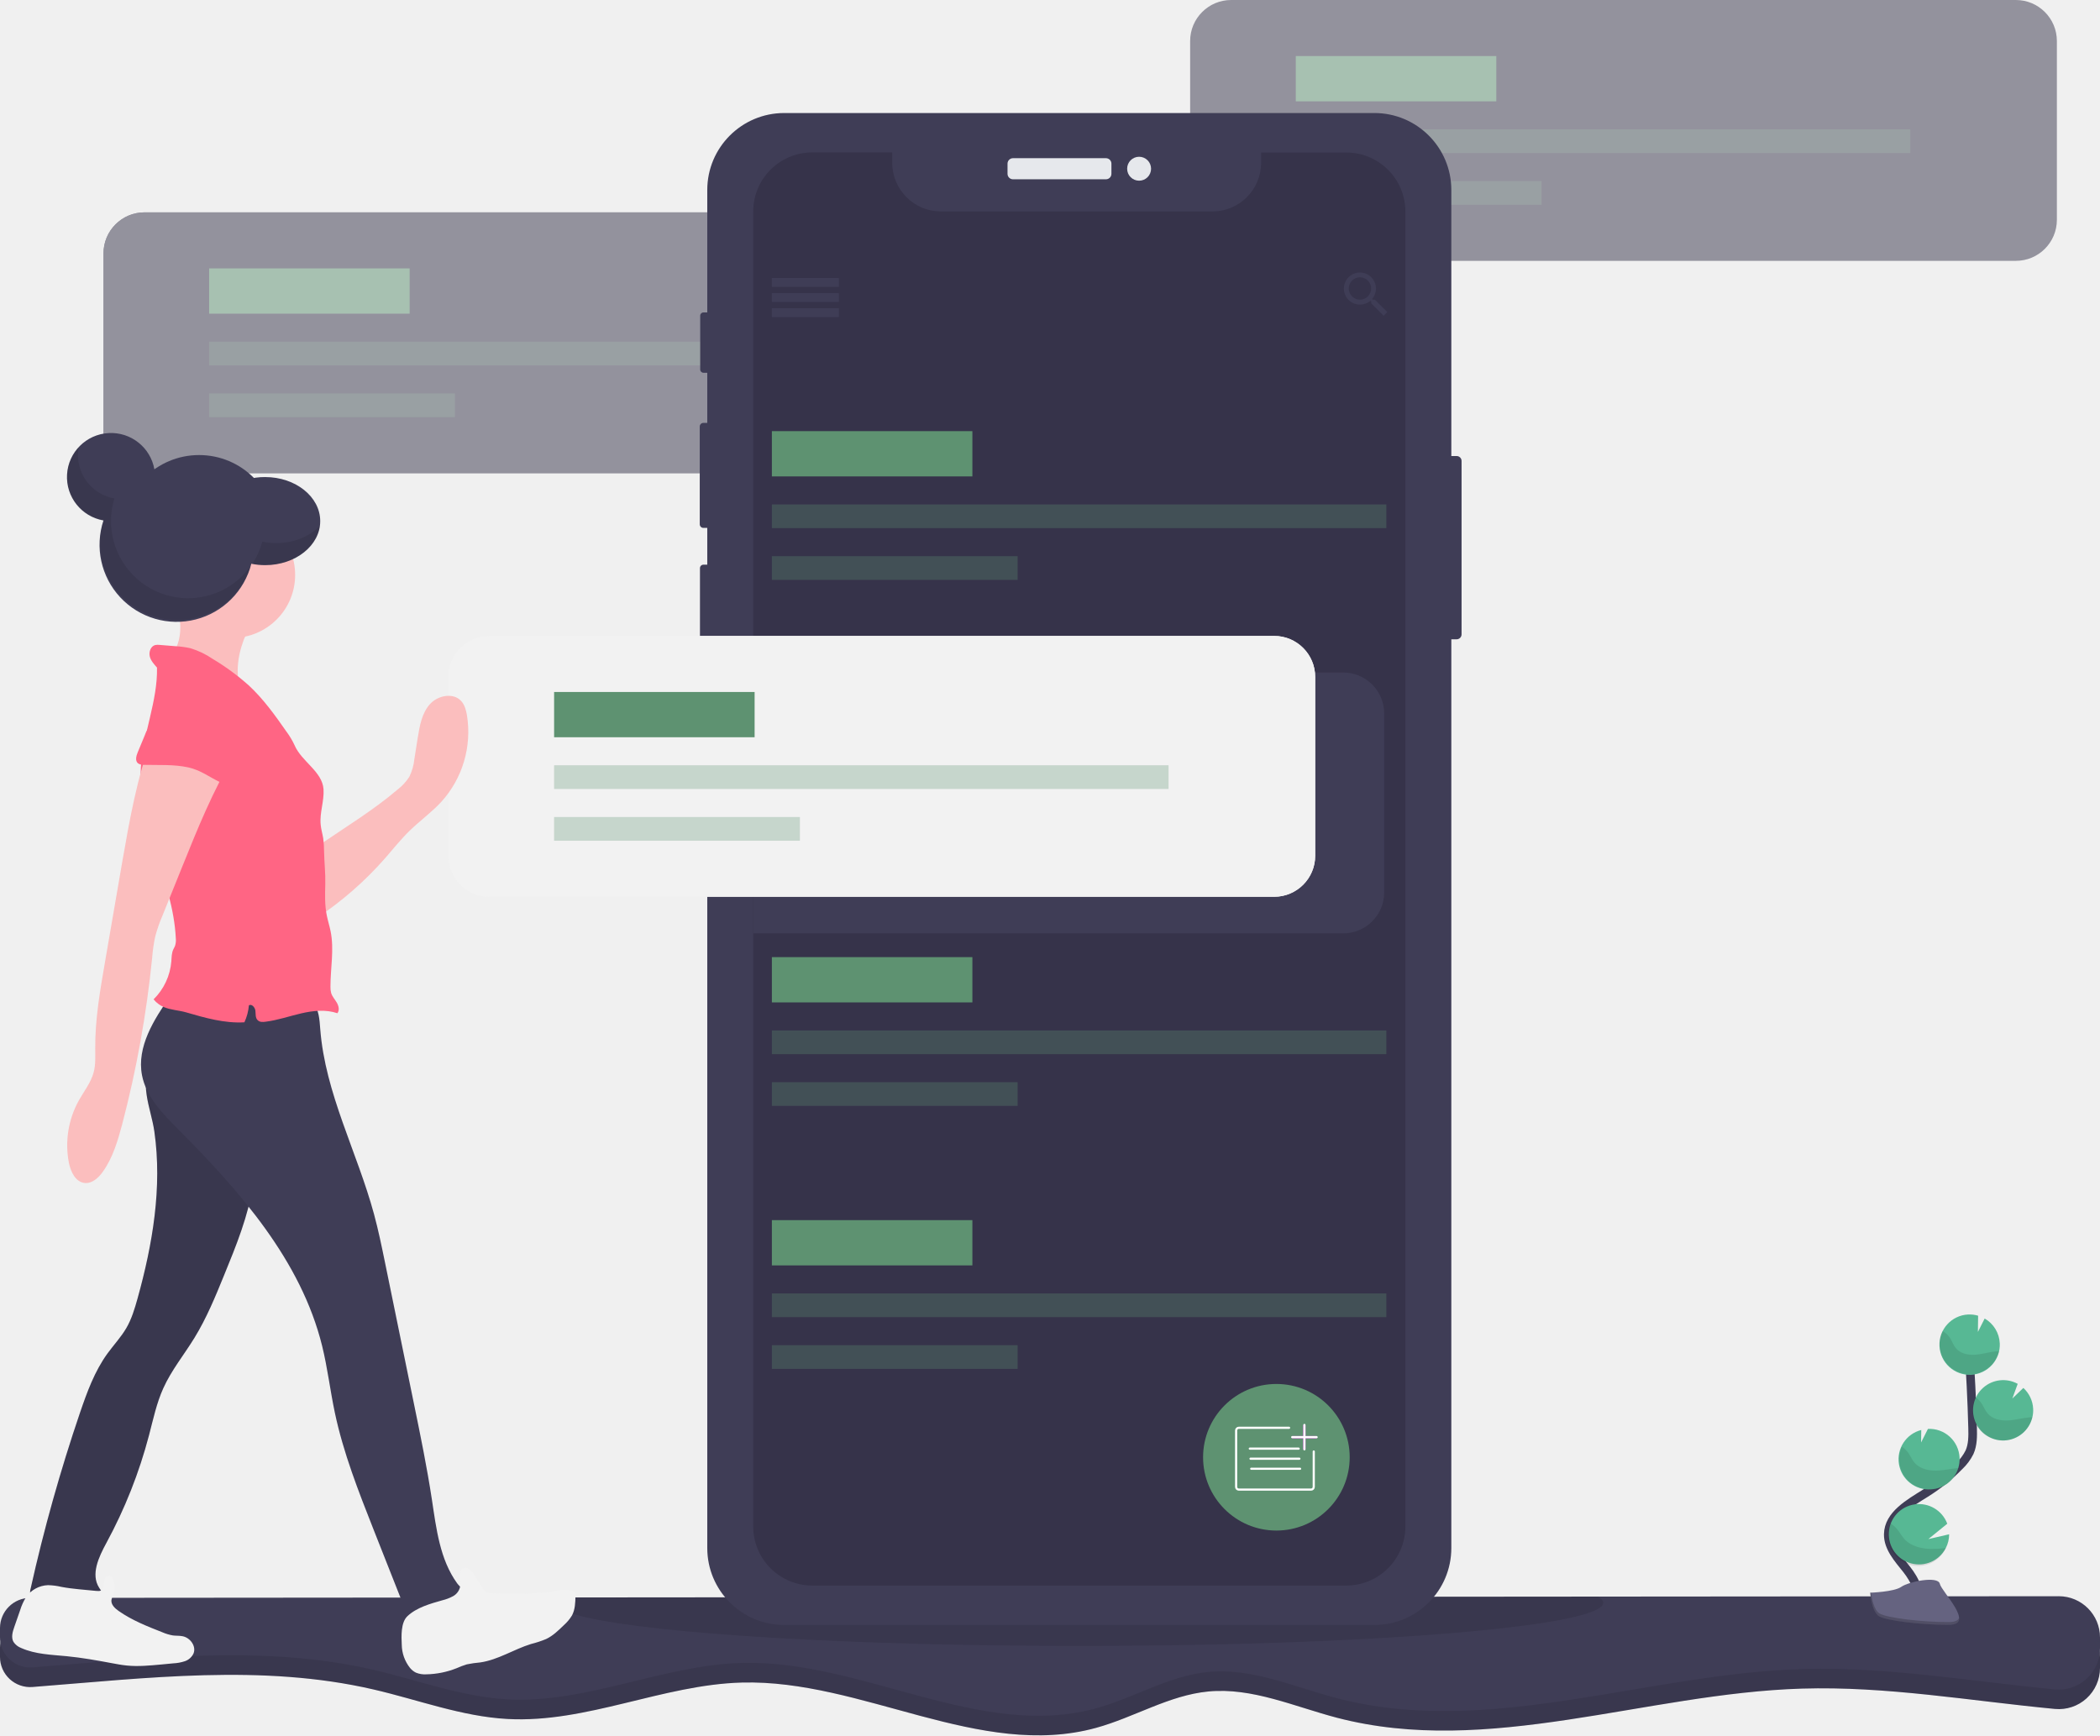
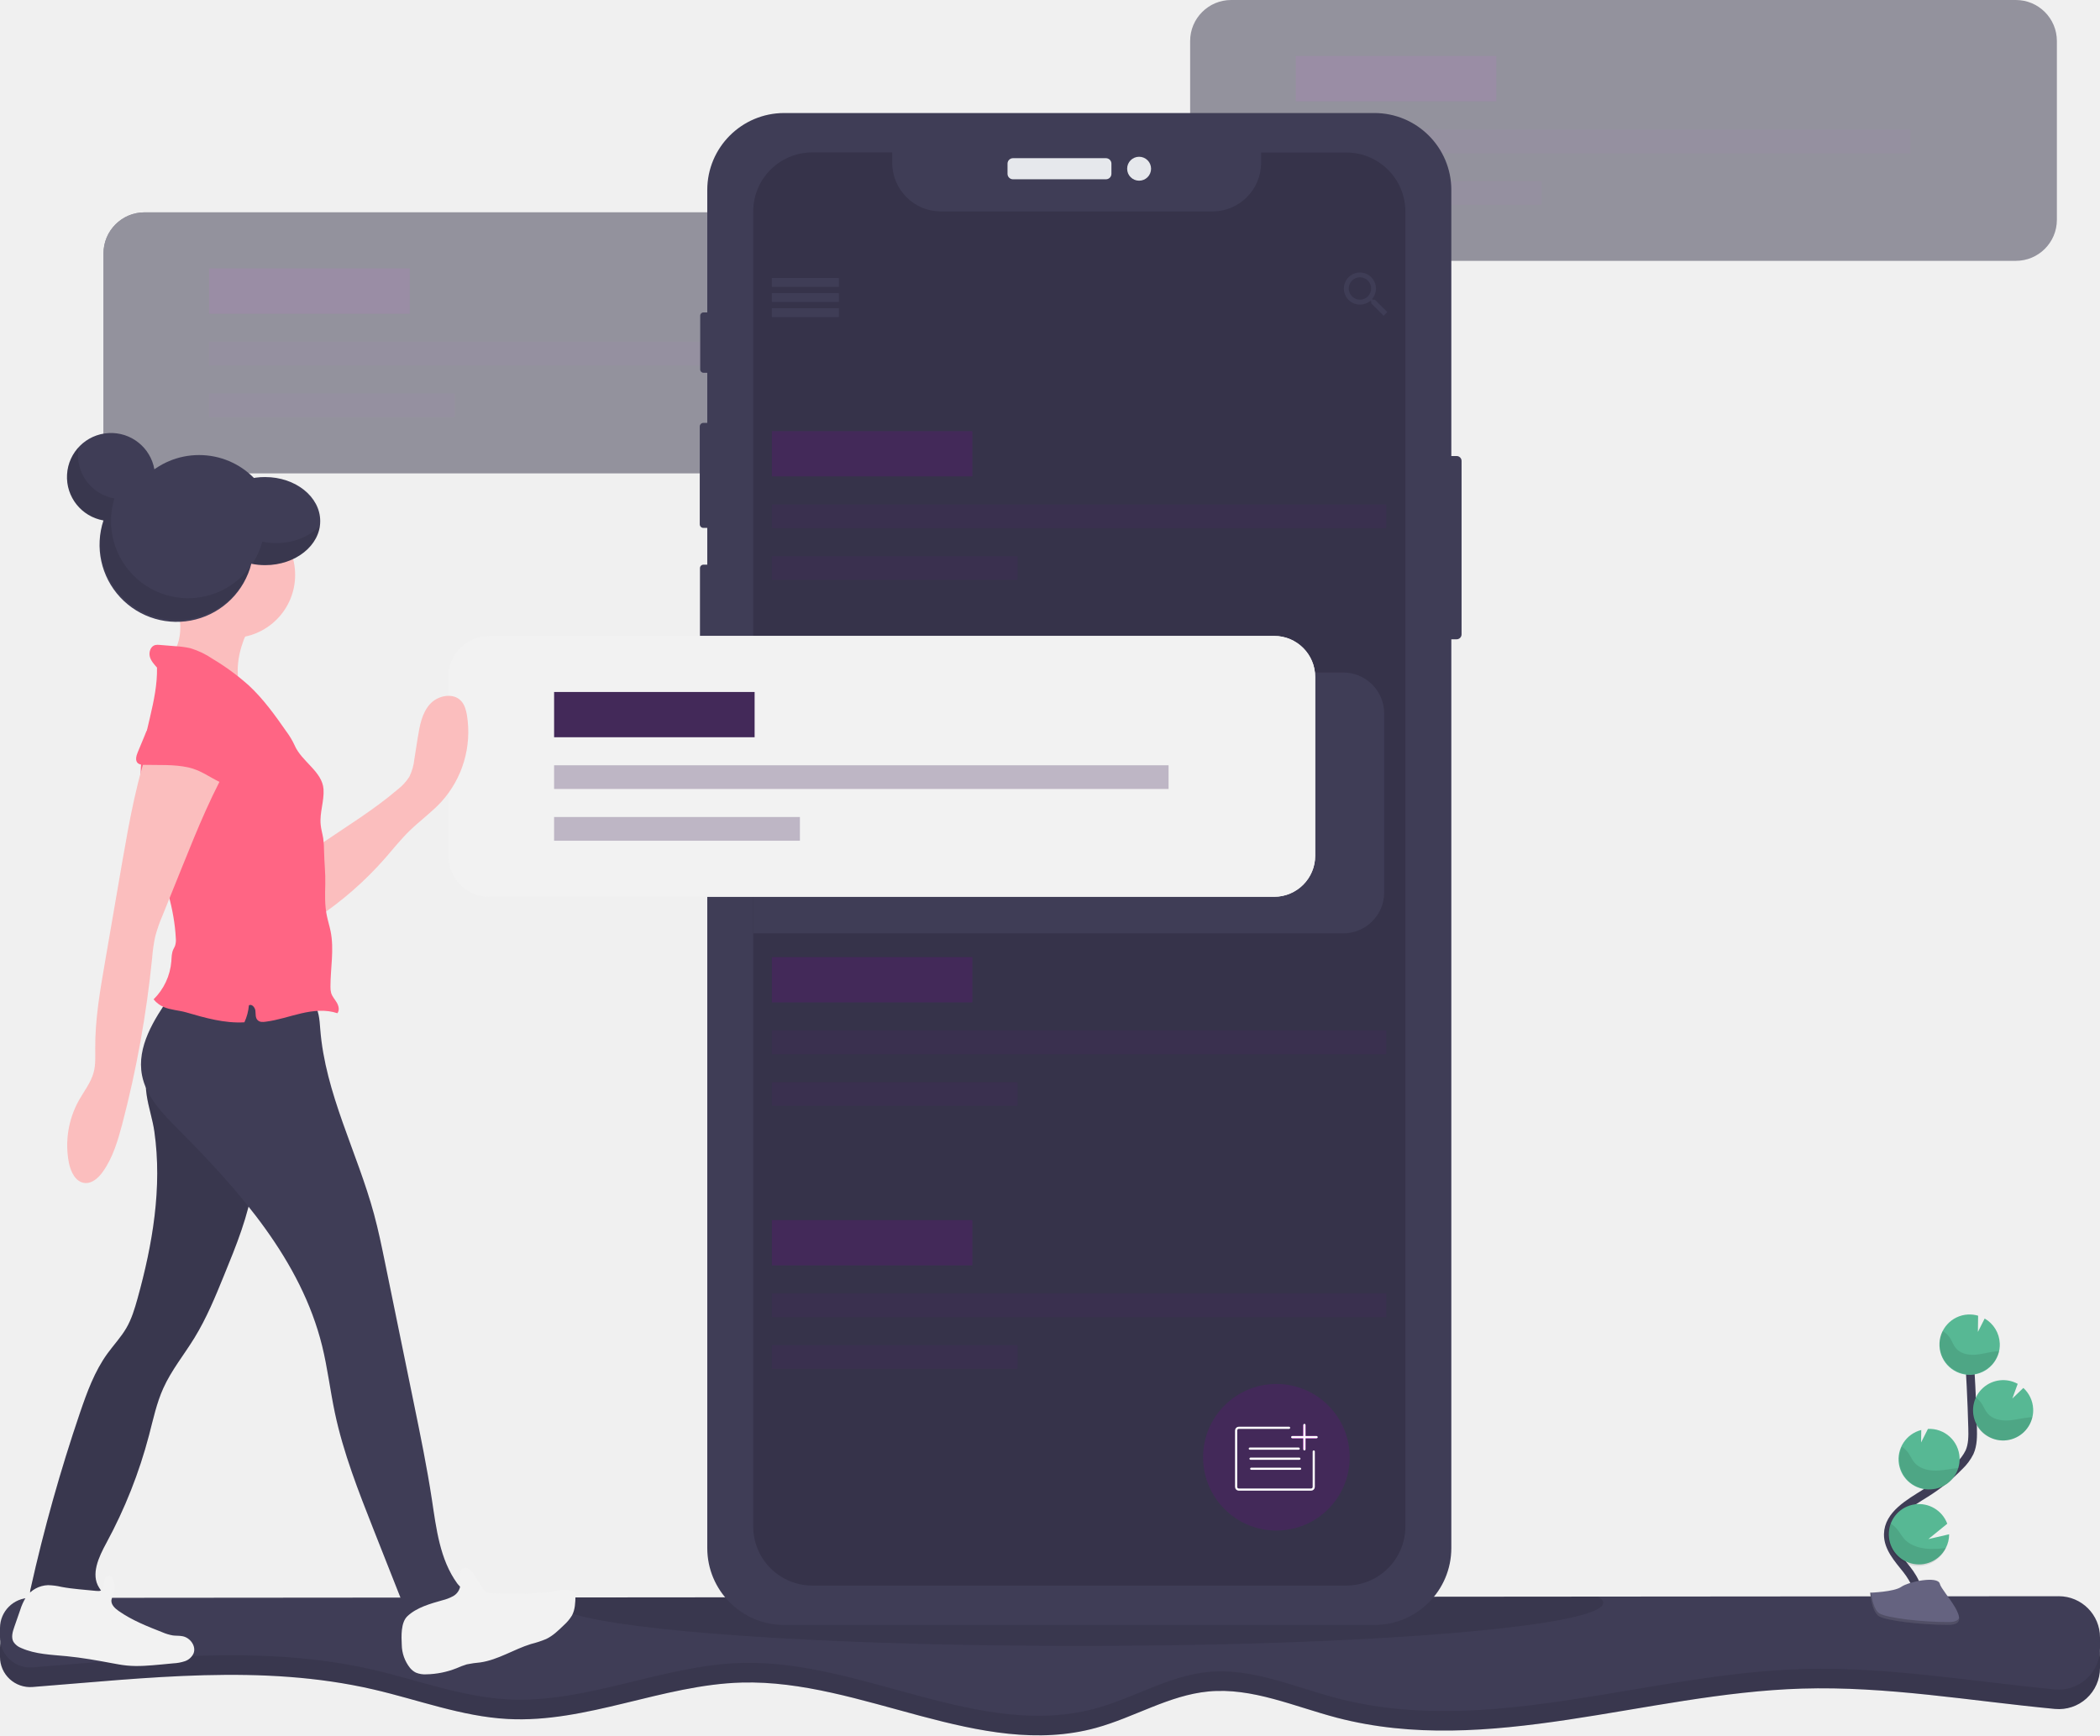
<svg xmlns="http://www.w3.org/2000/svg" data-name="Layer 1" width="974" height="805.02" viewBox="0 0 974 805.02">
  <path d="M974 768.75v5a19.11 19.11 0 01-20.91 19c-39.15-3.72-78.12-10.64-117.4-9.43-72.42 2.21-145.44 31.83-215.54 13.53-19.77-5.16-39.32-14.13-59.66-12.2-18.25 1.73-34.49 12.05-52.17 16.89C454.55 816.3 399.8 779 344.06 780.51c-36.74 1-71.92 18.89-108.62 16.9-21.27-1.14-41.53-8.92-62.28-13.71-51.66-11.94-104.86-5.27-158.09-1.13A14 14 0 010 768.64v-4.28a14 14 0 0114-14l940.92-.76A19.11 19.11 0 01974 768.75z" fill="#3f3d56" />
  <path d="M974 768.75v5a19.11 19.11 0 01-20.91 19c-39.15-3.72-78.12-10.64-117.4-9.43-72.42 2.21-145.44 31.83-215.54 13.53-19.77-5.16-39.32-14.13-59.66-12.2-18.25 1.73-34.49 12.05-52.17 16.89C454.55 816.3 399.8 779 344.06 780.51c-36.74 1-71.92 18.89-108.62 16.9-21.27-1.14-41.53-8.92-62.28-13.71-51.66-11.94-104.86-5.27-158.09-1.13A14 14 0 010 768.64v-4.28a14 14 0 0114-14l940.92-.76A19.11 19.11 0 01974 768.75z" opacity=".1" />
  <path d="M974 759.61v5a20.39 20.39 0 01-.11 2.08 19.11 19.11 0 01-20.8 17c-39.15-3.73-78.12-10.65-117.4-9.44-72.42 2.22-145.44 31.84-215.54 13.53-19.77-5.16-39.32-14.13-59.66-12.2-18.25 1.73-34.49 12.05-52.17 16.9-53.77 14.72-108.52-22.58-164.26-21.08-36.74 1-71.92 18.89-108.62 16.91-21.27-1.15-41.53-8.92-62.28-13.72-51.65-11.93-104.86-5.26-158.09-1.12a14 14 0 01-14.86-11.5 13.7 13.7 0 01-.21-2.46v-4.28a14 14 0 0114-14l235.83-.19 481.81-.4 223.28-.18A19.11 19.11 0 01974 759.61z" fill="#3f3d56" />
  <path d="M743.59 743.51c0 2.21-4.36 4.33-12.4 6.32-32.19 7.95-123.19 13.68-230.6 13.68-105.67 0-195.58-5.55-229-13.31-9-2.09-14-4.34-14-6.69 0-.82.6-1.63 1.78-2.43l481.81-.4c1.59.93 2.41 1.83 2.41 2.83z" opacity=".1" />
  <g opacity=".5">
    <rect x="552" width="402" height="121" rx="19.03" fill="#36334a" />
-     <path fill="#5e9271" d="M601 26h93v21h-93z" />
-     <path fill="#5e9271" opacity=".3" d="M601 60h285v11H601zm0 24h114v11H601z" />
+     <path fill="#432959" d="M601 26h93v21h-93z" />
+     <path fill="#432959" opacity=".3" d="M601 60h285v11H601zm0 24h114v11H601z" />
  </g>
  <g opacity=".5">
    <rect x="48" y="98.51" width="402" height="121" rx="19.03" fill="#36334a" />
    <path fill="#36334a" d="M97 124.51h93v21H97zm0 34h285v11H97zm0 24h114v11H97z" />
    <rect x="48" y="98.51" width="402" height="121" rx="19.03" fill="#36334a" />
-     <path fill="#5e9271" d="M97 124.51h93v21H97z" />
-     <path fill="#5e9271" opacity=".3" d="M97 158.51h285v11H97zm0 24h114v11H97z" />
+     <path fill="#432959" d="M97 124.51h93v21H97z" />
+     <path fill="#432959" opacity=".3" d="M97 158.51h285v11H97zm0 24h114v11H97z" />
  </g>
  <rect x="667.58" y="211.54" width="10.31" height="85.02" rx="2.29" fill="#3f3d56" />
  <rect x="324.76" y="144.93" width="5.79" height="27.99" rx="1.5" fill="#3f3d56" />
  <rect x="324.55" y="196.17" width="6.52" height="48.72" rx="1.69" fill="#3f3d56" />
  <rect x="324.65" y="261.94" width="6.21" height="49.14" rx="1.61" fill="#3f3d56" />
  <rect x="328.04" y="52.43" width="345.1" height="701.37" rx="35.69" fill="#3f3d56" />
  <rect x="467.3" y="73.38" width="48.19" height="9.79" rx="2.54" fill="#e6e8ec" />
  <circle cx="528.33" cy="78.27" r="5.55" fill="#e6e8ec" />
  <path d="M651.83 98.11v610a27.41 27.41 0 01-27.41 27.4H376.76a27.41 27.41 0 01-27.41-27.4v-610a27.41 27.41 0 0127.41-27.41h37.06v4.81a22.58 22.58 0 0022.57 22.57h126a22.57 22.57 0 0022.52-22.57v-4.76h39.51a27.41 27.41 0 0127.41 27.36z" fill="#36334a" />
  <path fill="#3f3d56" d="M358 129h31v4h-31zm0 7h31v4h-31zm0 7h31v4h-31z" />
  <path fill="#3f3d56" d="M358 129h31v4h-31zm0 7h31v4h-31zm0 7h31v4h-31zm279.66-4h-.91l-.35-.29a7.61 7.61 0 001.78-4.89 7.44 7.44 0 10-7.4 7.48 7.73 7.73 0 004.88-1.78l.34.29v.92l5.74 5.75 1.72-1.72zm-6.88 0a5.18 5.18 0 115.16-5.18 5.15 5.15 0 01-5.16 5.18z" />
-   <path fill="#5e9271" d="M358 200h93v21h-93z" />
-   <path fill="#5e9271" opacity=".3" d="M358 234h285v11H358zm0 24h114v11H358z" />
-   <path fill="#5e9271" d="M358 444h93v21h-93z" />
-   <path fill="#5e9271" opacity=".3" d="M358 478h285v11H358zm0 24h114v11H358z" />
-   <path fill="#5e9271" d="M358 566h93v21h-93z" />
-   <path fill="#5e9271" opacity=".3" d="M358 600h285v11H358zm0 24h114v11H358z" />
-   <circle cx="592" cy="676" r="34" fill="#5e9271" />
+   <path fill="#432959" d="M358 200h93v21h-93z" />
+   <path fill="#432959" opacity=".3" d="M358 234h285v11H358zm0 24h114v11H358z" />
+   <path fill="#432959" d="M358 444h93v21h-93z" />
+   <path fill="#432959" opacity=".3" d="M358 478h285v11H358zm0 24h114v11H358z" />
+   <path fill="#432959" d="M358 566h93v21h-93z" />
+   <path fill="#432959" opacity=".3" d="M358 600h285v11H358zm0 24h114v11H358z" />
+   <circle cx="592" cy="676" r="34" fill="#432959" />
  <path d="M609.33 673.32v16.43a1.25 1.25 0 01-1.25 1.25h-33.5a1.25 1.25 0 01-1.25-1.25v-26.17a1.25 1.25 0 011.25-1.25h23.31M579.67 672h22.66M580 676.67h22.67m-22.34 4.66H603" fill="none" stroke="#fff" stroke-linecap="round" stroke-miterlimit="10" />
  <path fill="none" stroke="#f0f" stroke-miterlimit="10" d="M605 661v11.33m5.67-5.66h-11.34" />
  <path fill="none" stroke="#fff" stroke-linecap="round" stroke-miterlimit="10" d="M605 661v11.33m5.67-5.66h-11.34" />
  <path d="M888.6 745.17c3-5.51-.4-12.27-4.29-17.18s-8.61-10-8.51-16.29c.15-9 9.7-14.31 17.33-19.09a84 84 0 0015.56-12.51 22.8 22.8 0 004.78-6.4c1.58-3.52 1.54-7.52 1.44-11.37q-.51-19.26-1.91-38.49" fill="none" stroke="#3f3d56" stroke-miterlimit="10" stroke-width="4" />
  <path d="M927.51 623.14a14 14 0 00-7-11.5l-3.14 6.22.1-7.53a14.22 14.22 0 00-4.63-.56 14 14 0 1014.68 13.37zm-25.03 94.99a14 14 0 11.68-11.3l-8.77 7.13 9.65-2.23a14 14 0 01-1.56 6.4zm-6.93-27.25a14 14 0 01-4.45-27.53l-.08 5.78 3.18-6.29a14 14 0 0114.67 13.36 13.84 13.84 0 01-.6 4.79 14 14 0 01-12.72 9.89zm34.07-22.67a14 14 0 116.21-26.27l-2.48 6.8 5.1-4.9a14 14 0 014.55 9.67 13.79 13.79 0 01-.35 3.87 14 14 0 01-13.03 10.83z" fill="#57b894" />
  <path d="M925.62 626.88c-3.24.35-6.39 1.36-9.64 1.56s-6.82-.57-8.88-3.1c-1.1-1.36-1.66-3.08-2.59-4.57a10 10 0 00-3.54-3.33 14 14 0 1026.24 9.32q-.79.03-1.59.12zm4 41.33a14 14 0 01-13.35-20 10.37 10.37 0 012.82 2.82c1 1.51 1.61 3.26 2.78 4.64 2.19 2.57 5.92 3.41 9.31 3.26s6.66-1.12 10-1.43c.47 0 .94-.07 1.42-.08a14 14 0 01-12.98 10.79zm-34.07 22.67a14 14 0 01-13.46-19.76 11.48 11.48 0 013 2.85c1.09 1.54 1.77 3.32 3.05 4.74 2.37 2.63 6.35 3.56 9.93 3.48s6.83-.93 10.28-1.2a14 14 0 01-12.8 9.89zm6.93 27.25a14.017 14.017 0 01-25.59-11.45 13.84 13.84 0 013.08 2.75c1.34 1.62 2.22 3.47 3.76 5 2.87 2.82 7.5 4 11.63 4.09a60 60 0 007.12-.39z" opacity=".1" />
  <path d="M867.43 738.82s11.08-.34 14.42-2.72 17-5.21 17.86-1.4 16.65 19 4.15 19.06-29.06-1.94-32.4-4-4.03-10.94-4.03-10.94z" fill="#656380" />
  <path d="M904.08 752.44c-12.51.1-29.06-1.95-32.39-4-2.54-1.55-3.55-7.09-3.89-9.65h-.37s.7 8.94 4 11 19.89 4.07 32.4 4c3.61 0 4.85-1.31 4.78-3.21-.47 1.12-1.84 1.83-4.53 1.86z" opacity=".2" />
  <path d="M642 331.03v82.94a19 19 0 01-19 19H349.35v-121H623a19 19 0 0119 19.06z" fill="#3f3d56" />
  <rect x="208" y="295" width="402" height="121" rx="19.03" fill="#f2f2f2" />
  <rect x="208" y="295" width="402" height="121" rx="19.03" fill="#f2f2f2" />
-   <path fill="#5e9271" d="M257 321h93v21h-93z" />
-   <path fill="#5e9271" opacity=".3" d="M257 355h285v11H257zm0 24h114v11H257z" />
+   <path fill="#432959" d="M257 321h93v21h-93z" />
+   <path fill="#432959" opacity=".3" d="M257 355h285v11H257zm0 24h114v11H257z" />
  <circle cx="92.34" cy="246.84" r="35.75" fill="#3f3d56" />
  <path d="M71.6 524.94c3.69 25.89-.81 52.29-7.82 77.48-1.31 4.69-2.72 9.42-5.17 13.63s-5.86 7.83-8.74 11.79c-6 8.26-9.52 18-12.81 27.64a779.65 779.65 0 00-22.82 81.32 5.57 5.57 0 000 3.47c.87 2 3.51 2.26 5.68 2.25l28.06-.15c1-1.92-.85-4-2-5.84-4-6.22-.16-14.3 3.37-20.81a223.74 223.74 0 0019.78-50c1.92-7.33 3.48-14.82 6.6-21.73 3.77-8.38 9.68-15.59 14.48-23.43 5.58-9.11 9.65-19 13.69-28.93 5.64-13.78 11.33-27.73 13.55-42.45 2.09-13.82 1.06-27.9-.3-41.81a2.64 2.64 0 00-3.06-3l-37.65-1.94c-7.76-.4-9.6-2.1-8.42 5.52.82 5.69 2.76 11.23 3.58 16.99z" fill="#3f3d56" />
  <path d="M71.6 524.94c3.69 25.89-.81 52.29-7.82 77.48-1.31 4.69-2.72 9.42-5.17 13.63s-5.86 7.83-8.74 11.79c-6 8.26-9.52 18-12.81 27.64a779.65 779.65 0 00-22.82 81.32 5.57 5.57 0 000 3.47c.87 2 3.51 2.26 5.68 2.25l28.06-.15c1-1.92-.85-4-2-5.84-4-6.22-.16-14.3 3.37-20.81a223.74 223.74 0 0019.78-50c1.92-7.33 3.48-14.82 6.6-21.73 3.77-8.38 9.68-15.59 14.48-23.43 5.58-9.11 9.65-19 13.69-28.93 5.64-13.78 11.33-27.73 13.55-42.45 2.09-13.82 1.06-27.9-.3-41.81a2.64 2.64 0 00-3.06-3l-37.65-1.94c-7.76-.4-9.6-2.1-8.42 5.52.82 5.69 2.76 11.23 3.58 16.99z" opacity=".1" />
  <path d="M79 461.99c-7.65 11-15.67 23.66-13.13 36.83 1.93 10 9.55 17.75 16.74 25 28.74 28.86 57 60.92 66.78 100.47 2.52 10.22 3.74 20.71 5.91 31 3.94 18.7 11 36.58 18 54.35l18.72 47.38a28.36 28.36 0 0027.1-18c-2.46-.19-5.67-2.57-7.11-4.57-8-11.07-9.64-25.31-11.69-38.81-2.27-14.92-5.3-29.72-8.34-44.51l-13.4-65.42c-1.55-7.55-3.1-15.11-5.12-22.54-7.82-28.83-22.64-56-24.93-85.81-.34-4.38-.55-9.19-3.52-12.44-3.12-3.43-8.24-4-12.87-4.27-18.73-1.24-34.89-3.07-53.14 1.34z" fill="#3f3d56" />
  <path d="M28.47 736.13a29.86 29.86 0 00-6.22-.8 12.92 12.92 0 00-10.16 5.55 25.25 25.25 0 00-2.73 6l-2.71 7.78c-.8 2.28-1.58 4.91-.39 7a7.42 7.42 0 003.64 2.85c6.56 2.92 13.95 3.08 21.1 3.78 6.94.68 13.82 1.9 20.67 3.19 2.36.44 4.71.89 7.1 1.13 5.34.54 10.72 0 16.06-.48l5.51-.53a19.84 19.84 0 005.42-1 6.83 6.83 0 004-3.59c1.36-3.37-1.56-7.36-5.13-8-1.45-.29-2.95-.16-4.42-.35a20.88 20.88 0 01-4.84-1.45c-7.05-2.77-14.17-5.57-20.37-9.93-1.72-1.21-3.52-2.9-3.33-5a10.19 10.19 0 01.89-2.59 9.46 9.46 0 00.08-6.69c-.34-.92-1-1.89-1.93-2-2.64-.32-2.32 3.53-2.71 5-.53 2-1.49 2.18-3.37 2-5.4-.58-10.8-.85-16.16-1.87zm157.87 26.83a17.65 17.65 0 003.82 10.75 8.36 8.36 0 002.72 2.19 10.92 10.92 0 004.95.79 40.05 40.05 0 0013.89-2.81 39.7 39.7 0 014.8-1.81 53.88 53.88 0 016.24-.9c8.27-1.19 15.53-6.07 23.52-8.54a49.45 49.45 0 007-2.3c3.16-1.49 5.72-4 8.23-6.43a19.89 19.89 0 003.78-4.52c1.47-2.74 1.56-6 1.62-9.1a2.59 2.59 0 00-.24-1.41 2.1 2.1 0 00-.9-.71c-2.43-1.2-5.31-.6-8-.13-9.72 1.73-19.67 1.41-29.54 1.09a4.29 4.29 0 01-4.54-2.59l-3.75-6c-1.07-1.72-2.77-3.69-4.71-3.1-1.55.47-2.18 2.37-2.12 4s.56 3.25.25 4.84a6.61 6.61 0 01-3.2 4.16 20.44 20.44 0 01-5 1.92c-5.52 1.56-11.94 3.33-16.21 7.39-3.09 2.92-2.8 9.37-2.61 13.22z" fill="#f2f2f2" />
  <path d="M184.4 366.26a23.17 23.17 0 005.46-5.94 24.21 24.21 0 002.33-8.21l1.57-9.92c.87-5.47 1.89-11.26 5.54-15.43s10.92-5.66 14.63-1.54c1.62 1.79 2.26 4.25 2.66 6.64a48.34 48.34 0 01-11.82 40c-4.49 4.92-10 8.83-14.75 13.48-4.14 4-7.73 8.59-11.55 12.94a159.42 159.42 0 01-31.47 27.5c.14-7.44 1.09-15.42 0-22.81-.81-5.34-3-8.22 2.17-11.71 12-8.16 24.11-15.54 35.23-25zM83.56 293.08c-.39 5.32-2.6 10.76-7 13.83q18.69 6.54 36.87 14.42c-2.34-2.25-3.05-5.7-3.16-8.94-.31-8.47 2.62-16.8 6.9-24.1a5.85 5.85 0 001.13-3.18c-.14-2.36-2.94-3.45-5.24-4a128.86 128.86 0 00-23.92-3.47c-3.45-.11-7.54-1.2-6.76 3.19.74 4.1 1.49 8.1 1.18 12.25z" fill="#fbbebe" />
  <circle cx="107.66" cy="266.7" r="29.23" fill="#fbbebe" />
  <path d="M136.6 345.65a35.36 35.36 0 00-3.71-6.22c-5.3-7.61-10.74-15.21-17.54-21.51a109.19 109.19 0 00-16.65-12.23 37.79 37.79 0 00-10.42-5 40.77 40.77 0 00-6.69-.91l-7.59-.62a6.21 6.21 0 00-2 .06c-2.06.52-3 3.08-2.56 5.15s2 3.75 3.38 5.32c.34 15.49-6.55 30.77-7.48 46.24-1.63 27 14.88 52.21 16.2 79.28a8.55 8.55 0 01-.38 3.63c-.22.56-.55 1.07-.8 1.62-.78 1.7-.75 3.63-.89 5.5a27.94 27.94 0 01-8.23 17.62 12.23 12.23 0 004.64 3.54c3.19 1.39 7 1.51 10.39 2.48 8.84 2.58 17.9 5.18 27.09 4.63a23.9 23.9 0 002.09-7.87c1.3-.81 2.8.92 3 2.44s-.09 3.29 1 4.39 2.47.93 3.8.76c5.61-.71 11-2.6 16.5-3.87s11.38-1.88 16.73-.06c1.08-1.37.62-3.4-.26-4.9s-2.13-2.82-2.63-4.49a10.08 10.08 0 01-.32-2.95c0-8.55 1.76-17.19.09-25.58-.49-2.46-1.27-4.86-1.77-7.33-1-4.79-.85-9.73-.72-14.62s-.46-10.18-.56-15.14a48.29 48.29 0 00-.4-6.13c-.34-2.13-1-4.21-1.18-6.36-.54-5.46 1.66-10.88 1.33-16.36-.55-8.32-10.22-12.84-13.46-20.51z" fill="#ff6584" />
  <path d="M70.63 341.73c-7.08 18.78-10.54 38.7-14 58.48l-8 46.46c-2.27 13.13-4.55 26.34-4.46 39.66 0 3.74.24 7.55-.74 11.16-1.28 4.74-4.46 8.69-6.87 13a42.78 42.78 0 00-4.6 28.93c.82 4.15 3.06 8.86 7.27 9.34 3.46.38 6.45-2.37 8.47-5.21 4.64-6.51 6.94-14.37 9-22.11a500.11 500.11 0 0013.87-77.09 75.06 75.06 0 011.39-9.8 69.54 69.54 0 013.38-9.76q4.59-11.38 9.19-22.76c7.07-17.53 14.18-35.14 23.89-51.36-9.6-2.76-19.59-6-29.19-8.73-2.77-.82-5.74-.33-8.6-.21z" fill="#fbbebe" />
  <path d="M87.27 355.97c-6.72-1.45-13.67-1-20.53-1.17a4.43 4.43 0 01-2.76-.72c-1.39-1.19-.8-3.42-.1-5.11l3.32-8a11.64 11.64 0 012.66-4.42c1.69-1.5 4.07-1.87 6.31-2.14 7.29-.84 14.79-1.12 21.86.85s13.72 6.45 16.88 13.08c1.32 2.76 1.93 6.24.18 8.75-2.6 3.73-8.43 7.9-12.78 5.86-5.21-2.44-9.2-5.71-15.04-6.98z" fill="#ff6584" />
  <path d="M123 221.3a29.52 29.52 0 00-16.28 4.69 35.75 35.75 0 00-35.1-8.22A20.43 20.43 0 1048 241.42a35.75 35.75 0 1068.57 20.09 32 32 0 006.41.65c14.1 0 25.54-9.15 25.54-20.43S137.08 221.3 123 221.3z" fill="#3f3d56" />
  <path d="M128.09 251.94a31.1 31.1 0 01-6.41-.65 35.57 35.57 0 01-4.68 10.29 32.11 32.11 0 006 .58c13.18 0 24-8 25.39-18.24-4.69 4.88-12.04 8.02-20.3 8.02zm-40.86 25.57a35.8 35.8 0 01-34.18-46.28 20.43 20.43 0 01-16.89-20.12 20.09 20.09 0 01.33-3.66 20.43 20.43 0 0011.46 34 35.75 35.75 0 0068.29 21.18 35.68 35.68 0 01-29.01 14.88z" opacity=".1" />
</svg>
